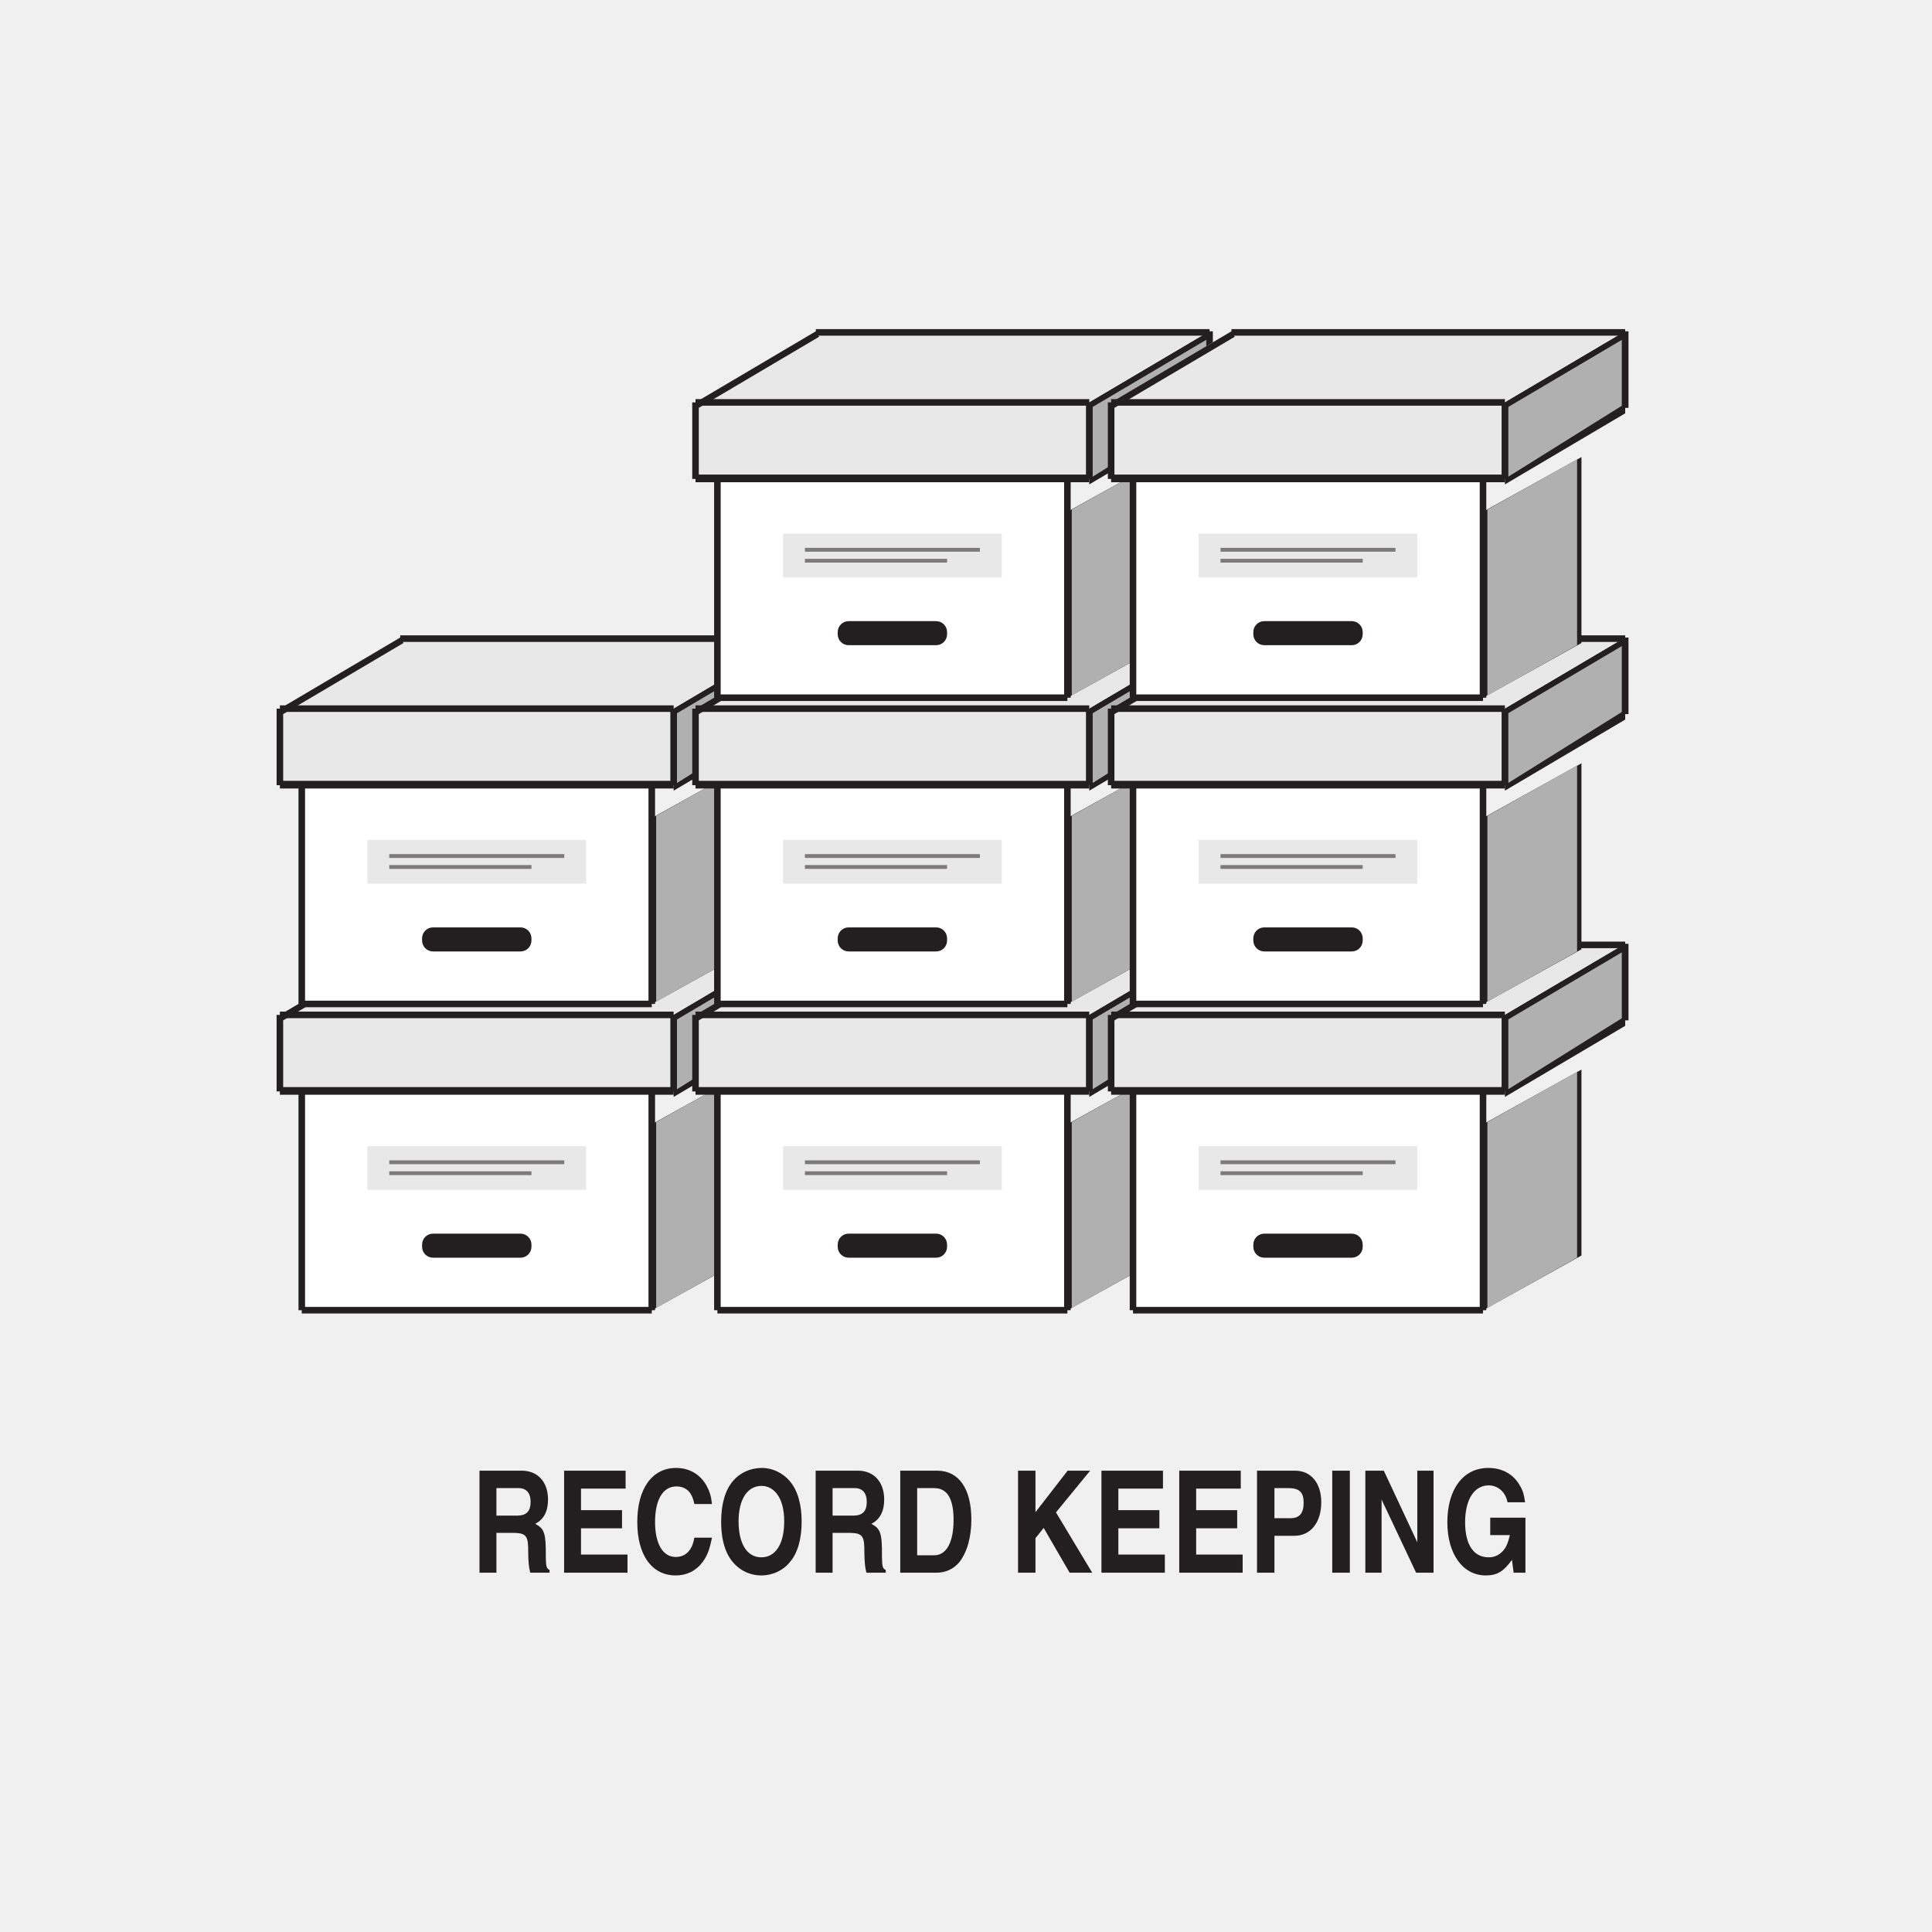
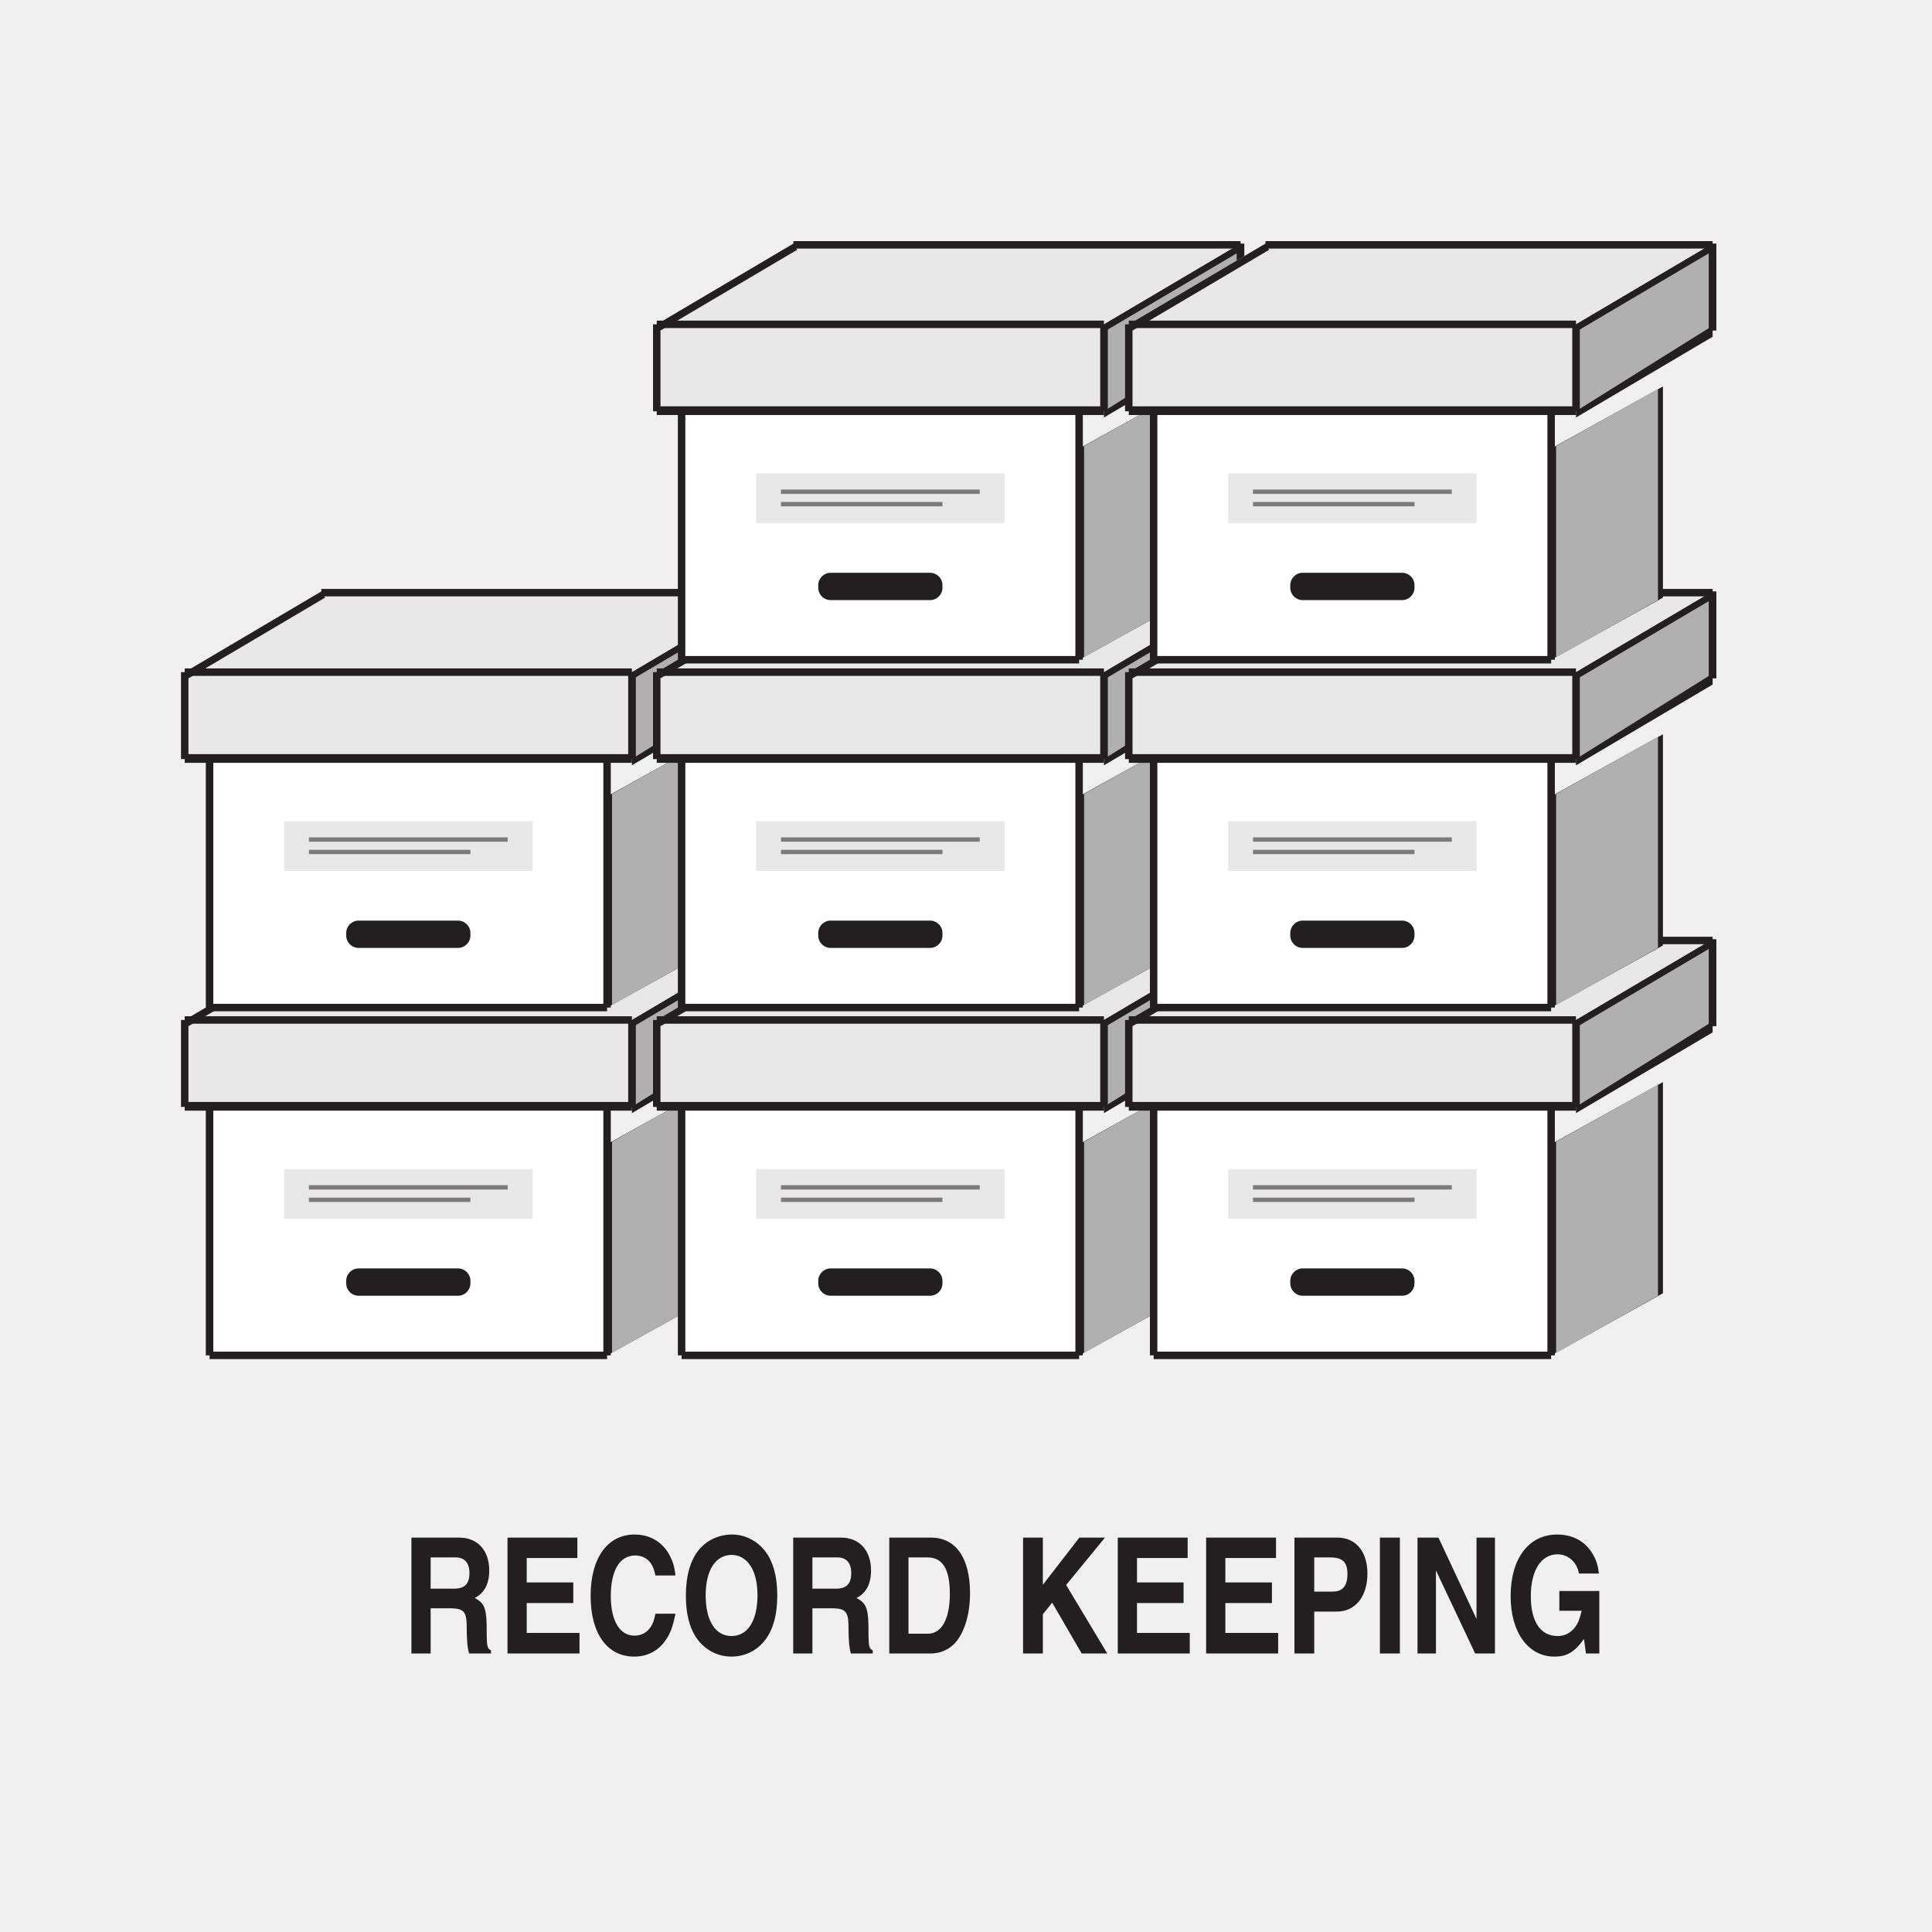
- <svg xmlns="http://www.w3.org/2000/svg" class="class-icon" viewBox="-19.59 0.21 176.64 176.64" aria-label="Record Keeping">
+ <svg xmlns="http://www.w3.org/2000/svg" class="class-icon" viewBox="-8.87 10.89 155.53 155.53" aria-label="Record Keeping">
  <defs>
    <symbol id="rkbx" overflow="visible">
      <polygon points="32,0 41,-5 41,-22 32,-17" fill="#231F20" />
      <polygon points="32.4,-0.2 40.6,-4.8 40.6,-21.8 32.4,-17.2" fill="#B1B0B0" />
      <rect x="0" y="-20" width="32" height="20" fill="#FFFFFF" />
      <rect x="6" y="-15" width="20" height="4" fill="#E9E8E8" />
      <rect x="8" y="-13.7" width="16" height="0.35" fill="#231F20" opacity="0.55" />
      <rect x="8" y="-12.7" width="13" height="0.35" fill="#231F20" opacity="0.55" />
      <rect x="11" y="-7" width="10" height="2.2" fill="#231F20" rx="1" />
      <rect x="-0.3" y="-20" width="0.6" height="20" fill="#231F20" />
      <rect x="0" y="-0.3" width="32" height="0.6" fill="#231F20" />
      <rect x="31.7" y="-20" width="0.6" height="20" fill="#231F20" />
      <polygon points="34,-19.5 45,-26 45,-27 34,-20.5" fill="#231F20" />
      <polygon points="34,-20 45,-26.5 45,-33.5 34,-27" fill="#231F20" />
      <polygon points="34.3,-20.2 44.7,-26.7 44.7,-33.3 34.3,-26.8" fill="#B1B0B0" />
      <polygon points="-2,-27 9,-33.5 45,-33.5 34,-27" fill="#E9E8E8" />
      <rect x="-2" y="-27" width="36" height="7" fill="#E9E8E8" />
      <rect x="-2" y="-20.4" width="36" height="0.7" fill="#231F20" />
      <rect x="-2.3" y="-27" width="0.6" height="7" fill="#231F20" />
      <rect x="33.7" y="-27" width="0.6" height="7" fill="#231F20" />
      <rect x="-2" y="-27.3" width="36" height="0.6" fill="#231F20" />
      <polygon points="-2,-27 9,-33.5 9.3,-33 -1.7,-26.5" fill="#231F20" />
      <polygon points="9,-33.7 45,-33.7 45,-33.1 9,-33.1" fill="#231F20" />
      <polygon points="34,-27 45,-33.5 45,-32.9 34,-26.4" fill="#231F20" />
      <polygon points="44.7,-33.5 45.3,-33.5 45.3,-26.5 44.7,-26.5" fill="#231F20" />
    </symbol>
  </defs>
  <g transform="translate(8, 120)">
    <use href="#rkbx" x="0" y="0" />
    <use href="#rkbx" x="0" y="-28" />
  </g>
  <g transform="translate(46, 120)">
    <use href="#rkbx" x="0" y="0" />
    <use href="#rkbx" x="0" y="-28" />
    <use href="#rkbx" x="0" y="-56" />
  </g>
  <g transform="translate(84, 120)">
    <use href="#rkbx" x="0" y="0" />
    <use href="#rkbx" x="0" y="-28" />
    <use href="#rkbx" x="0" y="-56" />
  </g>
  <text x="72" y="144" text-anchor="middle" font-family="'Trade Gothic LT Std Bold Condensed No. 20', 'Trade Gothic LT Std', 'TradeGothicLTStd-BdCn20', 'Trade Gothic Bold Condensed', 'Arial Narrow', 'Helvetica Condensed', sans-serif-condensed" font-size="13" font-weight="700" fill="#231F20" letter-spacing="0">RECORD KEEPING</text>
</svg>
